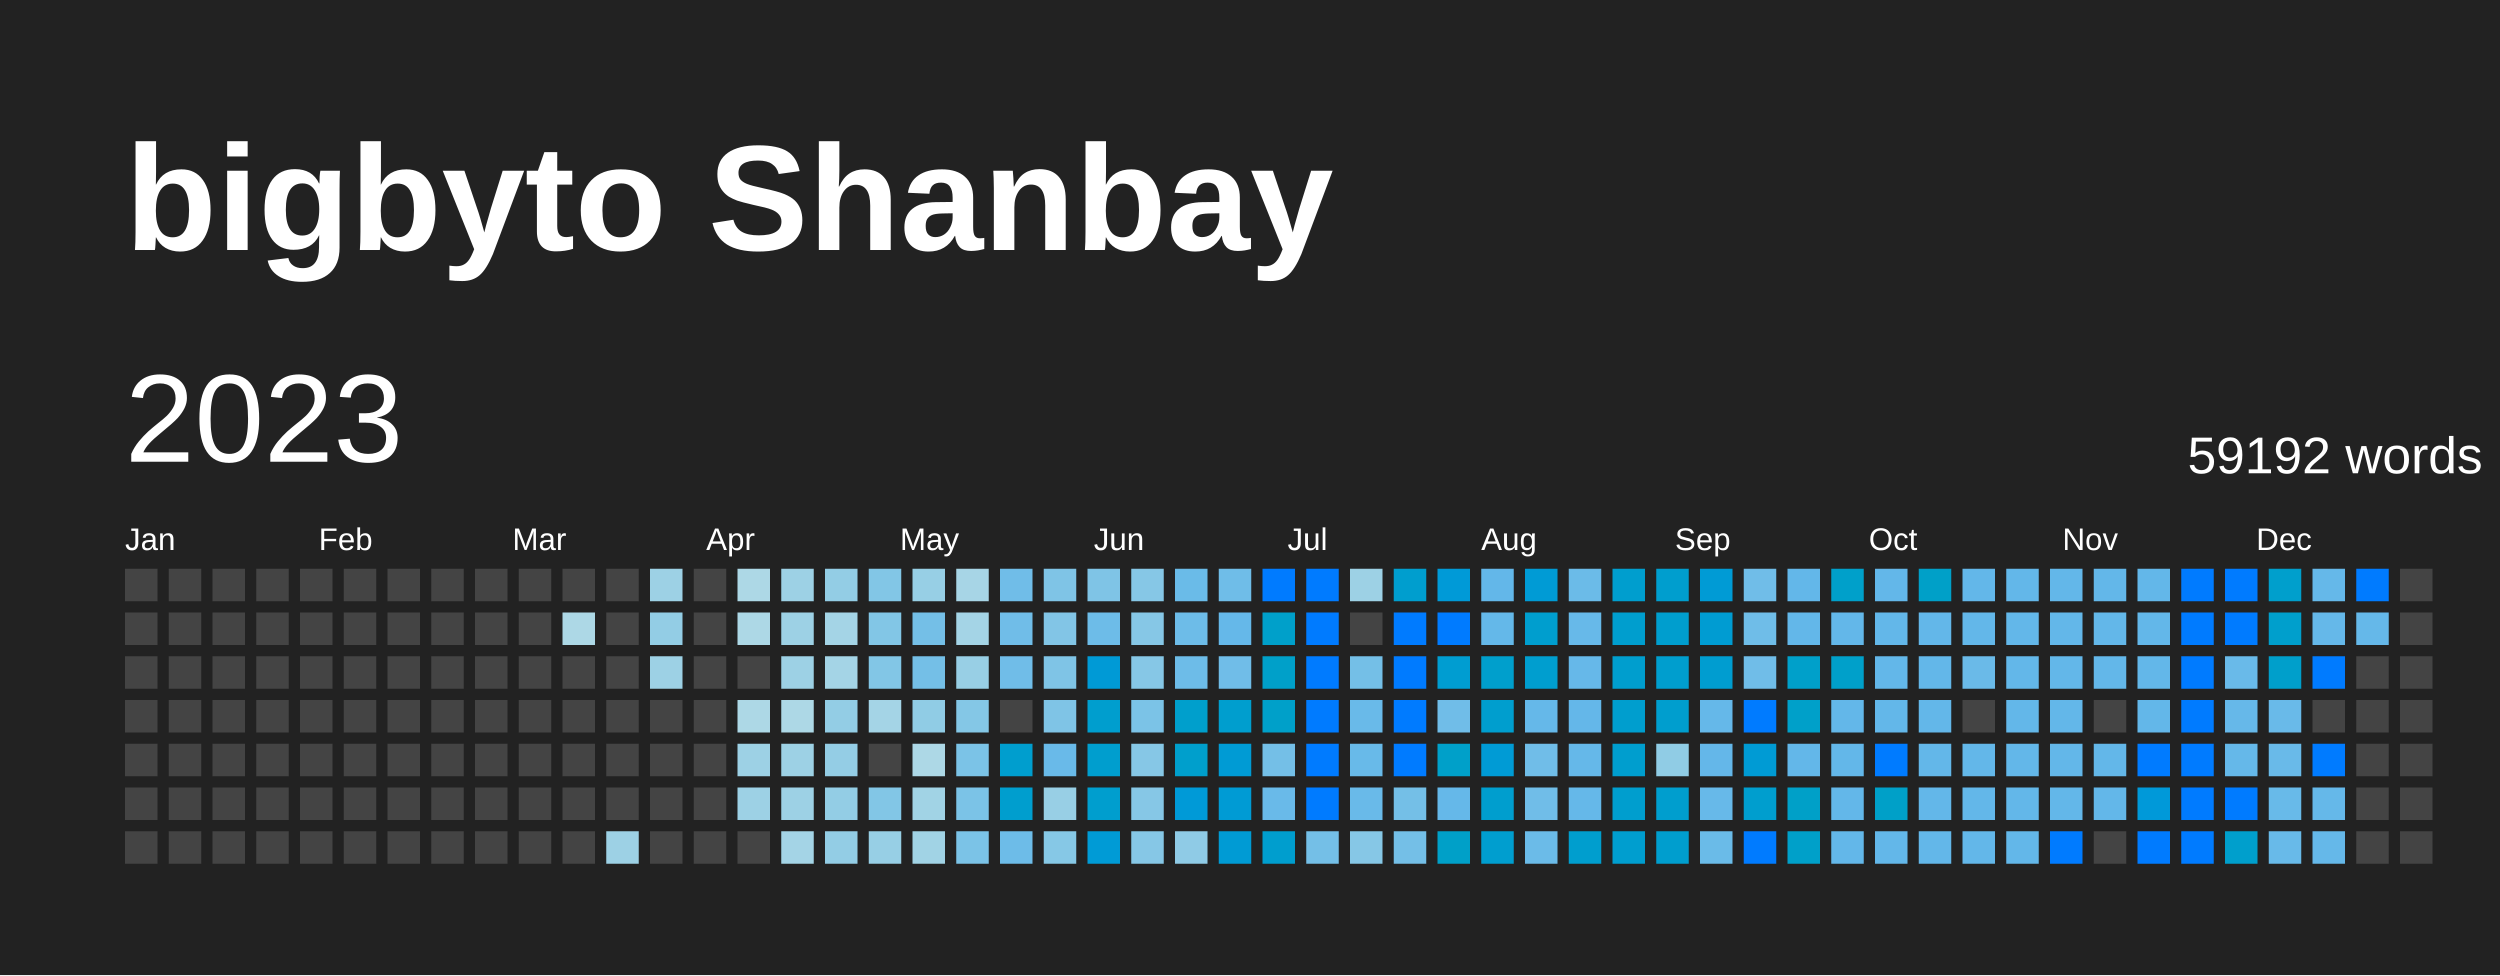
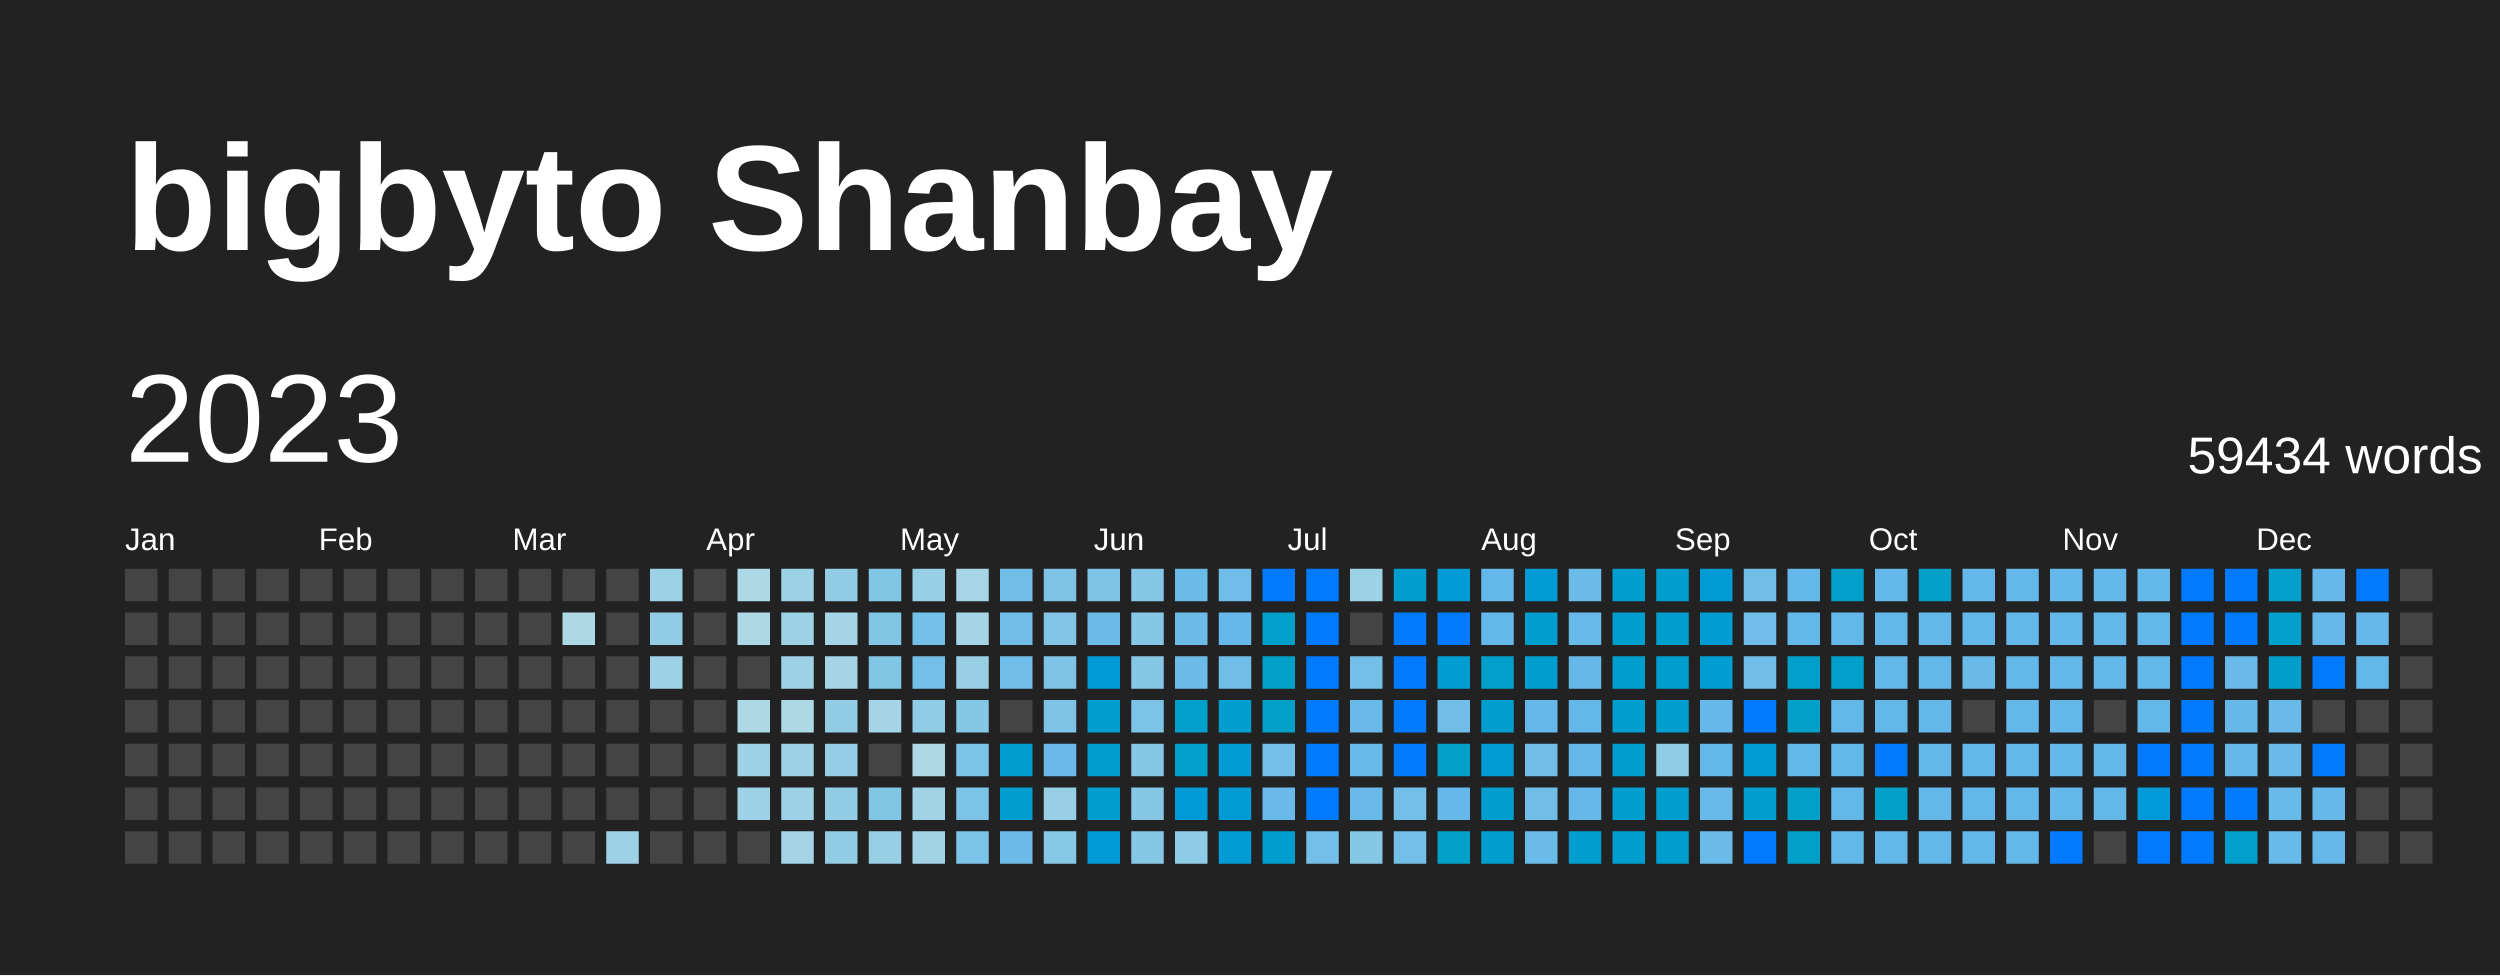
<svg xmlns="http://www.w3.org/2000/svg" baseProfile="full" height="78mm" version="1.1" viewBox="0,0,200,78" width="200mm">
  <defs />
  <rect fill="#222222" height="78" width="200" x="0" y="0" />
  <text fill="#FFFFFF" style="font-size:12px; font-family:Arial; font-weight:bold;" x="10" y="20">bigbyto Shanbay</text>
  <text dominant-baseline="hanging" fill="#FFFFFF" style="font-size:10.0px; font-family:Arial;" x="10" y="30">2023</text>
-   <text dominant-baseline="hanging" fill="#FFFFFF" style="font-size:4.125px; font-family:Arial;" x="175" y="35">59192 words</text>
+   <text dominant-baseline="hanging" fill="#FFFFFF" style="font-size:4.125px; font-family:Arial;" x="175" y="35">59434 words</text>
  <text fill="#FFFFFF" style="font-size:2.5px; font-family:Arial" x="10.0" y="44">Jan</text>
  <text fill="#FFFFFF" style="font-size:2.5px; font-family:Arial" x="25.5" y="44">Feb</text>
  <text fill="#FFFFFF" style="font-size:2.5px; font-family:Arial" x="41.0" y="44">Mar</text>
  <text fill="#FFFFFF" style="font-size:2.5px; font-family:Arial" x="56.5" y="44">Apr</text>
  <text fill="#FFFFFF" style="font-size:2.5px; font-family:Arial" x="72.0" y="44">May</text>
  <text fill="#FFFFFF" style="font-size:2.5px; font-family:Arial" x="87.5" y="44">Jun</text>
  <text fill="#FFFFFF" style="font-size:2.5px; font-family:Arial" x="103.0" y="44">Jul</text>
  <text fill="#FFFFFF" style="font-size:2.5px; font-family:Arial" x="118.5" y="44">Aug</text>
  <text fill="#FFFFFF" style="font-size:2.5px; font-family:Arial" x="134.0" y="44">Sep</text>
  <text fill="#FFFFFF" style="font-size:2.5px; font-family:Arial" x="149.5" y="44">Oct</text>
  <text fill="#FFFFFF" style="font-size:2.5px; font-family:Arial" x="165.0" y="44">Nov</text>
  <text fill="#FFFFFF" style="font-size:2.5px; font-family:Arial" x="180.5" y="44">Dec</text>
  <rect fill="#444444" height="2.6" width="2.6" x="10.0" y="45.5" />
  <rect fill="#444444" height="2.6" width="2.6" x="10.0" y="49.0" />
  <rect fill="#444444" height="2.6" width="2.6" x="10.0" y="52.5" />
  <rect fill="#444444" height="2.6" width="2.6" x="10.0" y="56.0" />
  <rect fill="#444444" height="2.6" width="2.6" x="10.0" y="59.5" />
  <rect fill="#444444" height="2.6" width="2.6" x="10.0" y="63.0" />
  <rect fill="#444444" height="2.6" width="2.6" x="10.0" y="66.5" />
  <rect fill="#444444" height="2.6" width="2.6" x="13.5" y="45.5" />
  <rect fill="#444444" height="2.6" width="2.6" x="13.5" y="49.0" />
  <rect fill="#444444" height="2.6" width="2.6" x="13.5" y="52.5" />
  <rect fill="#444444" height="2.6" width="2.6" x="13.5" y="56.0" />
  <rect fill="#444444" height="2.6" width="2.6" x="13.5" y="59.5" />
  <rect fill="#444444" height="2.6" width="2.6" x="13.5" y="63.0" />
  <rect fill="#444444" height="2.6" width="2.6" x="13.5" y="66.5" />
  <rect fill="#444444" height="2.6" width="2.6" x="17.0" y="45.5" />
  <rect fill="#444444" height="2.6" width="2.6" x="17.0" y="49.0" />
  <rect fill="#444444" height="2.6" width="2.6" x="17.0" y="52.5" />
  <rect fill="#444444" height="2.6" width="2.6" x="17.0" y="56.0" />
  <rect fill="#444444" height="2.6" width="2.6" x="17.0" y="59.5" />
  <rect fill="#444444" height="2.6" width="2.6" x="17.0" y="63.0" />
  <rect fill="#444444" height="2.6" width="2.6" x="17.0" y="66.5" />
  <rect fill="#444444" height="2.6" width="2.6" x="20.5" y="45.5" />
  <rect fill="#444444" height="2.6" width="2.6" x="20.5" y="49.0" />
  <rect fill="#444444" height="2.6" width="2.6" x="20.5" y="52.5" />
  <rect fill="#444444" height="2.6" width="2.6" x="20.5" y="56.0" />
  <rect fill="#444444" height="2.6" width="2.6" x="20.5" y="59.5" />
  <rect fill="#444444" height="2.6" width="2.6" x="20.5" y="63.0" />
  <rect fill="#444444" height="2.6" width="2.6" x="20.5" y="66.5" />
  <rect fill="#444444" height="2.6" width="2.6" x="24.0" y="45.5" />
  <rect fill="#444444" height="2.6" width="2.6" x="24.0" y="49.0" />
  <rect fill="#444444" height="2.6" width="2.6" x="24.0" y="52.5" />
  <rect fill="#444444" height="2.6" width="2.6" x="24.0" y="56.0" />
  <rect fill="#444444" height="2.6" width="2.6" x="24.0" y="59.5" />
  <rect fill="#444444" height="2.6" width="2.6" x="24.0" y="63.0" />
  <rect fill="#444444" height="2.6" width="2.6" x="24.0" y="66.5" />
  <rect fill="#444444" height="2.6" width="2.6" x="27.5" y="45.5" />
  <rect fill="#444444" height="2.6" width="2.6" x="27.5" y="49.0" />
  <rect fill="#444444" height="2.6" width="2.6" x="27.5" y="52.5" />
  <rect fill="#444444" height="2.6" width="2.6" x="27.5" y="56.0" />
  <rect fill="#444444" height="2.6" width="2.6" x="27.5" y="59.5" />
  <rect fill="#444444" height="2.6" width="2.6" x="27.5" y="63.0" />
  <rect fill="#444444" height="2.6" width="2.6" x="27.5" y="66.5" />
  <rect fill="#444444" height="2.6" width="2.6" x="31.0" y="45.5" />
  <rect fill="#444444" height="2.6" width="2.6" x="31.0" y="49.0" />
  <rect fill="#444444" height="2.6" width="2.6" x="31.0" y="52.5" />
  <rect fill="#444444" height="2.6" width="2.6" x="31.0" y="56.0" />
  <rect fill="#444444" height="2.6" width="2.6" x="31.0" y="59.5" />
  <rect fill="#444444" height="2.6" width="2.6" x="31.0" y="63.0" />
  <rect fill="#444444" height="2.6" width="2.6" x="31.0" y="66.5" />
  <rect fill="#444444" height="2.6" width="2.6" x="34.5" y="45.5" />
  <rect fill="#444444" height="2.6" width="2.6" x="34.5" y="49.0" />
  <rect fill="#444444" height="2.6" width="2.6" x="34.5" y="52.5" />
  <rect fill="#444444" height="2.6" width="2.6" x="34.5" y="56.0" />
  <rect fill="#444444" height="2.6" width="2.6" x="34.5" y="59.5" />
  <rect fill="#444444" height="2.6" width="2.6" x="34.5" y="63.0" />
  <rect fill="#444444" height="2.6" width="2.6" x="34.5" y="66.5" />
  <rect fill="#444444" height="2.6" width="2.6" x="38.0" y="45.5" />
  <rect fill="#444444" height="2.6" width="2.6" x="38.0" y="49.0" />
  <rect fill="#444444" height="2.6" width="2.6" x="38.0" y="52.5" />
  <rect fill="#444444" height="2.6" width="2.6" x="38.0" y="56.0" />
  <rect fill="#444444" height="2.6" width="2.6" x="38.0" y="59.5" />
  <rect fill="#444444" height="2.6" width="2.6" x="38.0" y="63.0" />
  <rect fill="#444444" height="2.6" width="2.6" x="38.0" y="66.5" />
  <rect fill="#444444" height="2.6" width="2.6" x="41.5" y="45.5" />
  <rect fill="#444444" height="2.6" width="2.6" x="41.5" y="49.0" />
  <rect fill="#444444" height="2.6" width="2.6" x="41.5" y="52.5" />
  <rect fill="#444444" height="2.6" width="2.6" x="41.5" y="56.0" />
  <rect fill="#444444" height="2.6" width="2.6" x="41.5" y="59.5" />
  <rect fill="#444444" height="2.6" width="2.6" x="41.5" y="63.0" />
  <rect fill="#444444" height="2.6" width="2.6" x="41.5" y="66.5" />
  <rect fill="#444444" height="2.6" width="2.6" x="45.0" y="45.5" />
  <rect fill="#add8e6" height="2.6" width="2.6" x="45.0" y="49.0" />
  <rect fill="#444444" height="2.6" width="2.6" x="45.0" y="52.5" />
  <rect fill="#444444" height="2.6" width="2.6" x="45.0" y="56.0" />
  <rect fill="#444444" height="2.6" width="2.6" x="45.0" y="59.5" />
  <rect fill="#444444" height="2.6" width="2.6" x="45.0" y="63.0" />
  <rect fill="#444444" height="2.6" width="2.6" x="45.0" y="66.5" />
  <rect fill="#444444" height="2.6" width="2.6" x="48.5" y="45.5" />
  <rect fill="#444444" height="2.6" width="2.6" x="48.5" y="49.0" />
  <rect fill="#444444" height="2.6" width="2.6" x="48.5" y="52.5" />
  <rect fill="#444444" height="2.6" width="2.6" x="48.5" y="56.0" />
  <rect fill="#444444" height="2.6" width="2.6" x="48.5" y="59.5" />
  <rect fill="#444444" height="2.6" width="2.6" x="48.5" y="63.0" />
  <rect fill="#9dd1e5" height="2.6" width="2.6" x="48.5" y="66.5" />
  <rect fill="#9dd1e5" height="2.6" width="2.6" x="52.0" y="45.5" />
  <rect fill="#93cde5" height="2.6" width="2.6" x="52.0" y="49.0" />
  <rect fill="#9dd1e5" height="2.6" width="2.6" x="52.0" y="52.5" />
  <rect fill="#444444" height="2.6" width="2.6" x="52.0" y="56.0" />
  <rect fill="#444444" height="2.6" width="2.6" x="52.0" y="59.5" />
  <rect fill="#444444" height="2.6" width="2.6" x="52.0" y="63.0" />
  <rect fill="#444444" height="2.6" width="2.6" x="52.0" y="66.5" />
  <rect fill="#444444" height="2.6" width="2.6" x="55.5" y="45.5" />
  <rect fill="#444444" height="2.6" width="2.6" x="55.5" y="49.0" />
  <rect fill="#444444" height="2.6" width="2.6" x="55.5" y="52.5" />
  <rect fill="#444444" height="2.6" width="2.6" x="55.5" y="56.0" />
  <rect fill="#444444" height="2.6" width="2.6" x="55.5" y="59.5" />
  <rect fill="#444444" height="2.6" width="2.6" x="55.5" y="63.0" />
  <rect fill="#444444" height="2.6" width="2.6" x="55.5" y="66.5" />
  <rect fill="#add8e6" height="2.6" width="2.6" x="59.0" y="45.5" />
  <rect fill="#add8e6" height="2.6" width="2.6" x="59.0" y="49.0" />
  <rect fill="#444444" height="2.6" width="2.6" x="59.0" y="52.5" />
  <rect fill="#add8e6" height="2.6" width="2.6" x="59.0" y="56.0" />
  <rect fill="#9dd1e5" height="2.6" width="2.6" x="59.0" y="59.5" />
  <rect fill="#9dd1e5" height="2.6" width="2.6" x="59.0" y="63.0" />
  <rect fill="#444444" height="2.6" width="2.6" x="59.0" y="66.5" />
  <rect fill="#9dd1e5" height="2.6" width="2.6" x="62.5" y="45.5" />
  <rect fill="#9dd1e5" height="2.6" width="2.6" x="62.5" y="49.0" />
  <rect fill="#9dd1e5" height="2.6" width="2.6" x="62.5" y="52.5" />
  <rect fill="#add8e6" height="2.6" width="2.6" x="62.5" y="56.0" />
  <rect fill="#9dd1e5" height="2.6" width="2.6" x="62.5" y="59.5" />
  <rect fill="#9dd1e5" height="2.6" width="2.6" x="62.5" y="63.0" />
  <rect fill="#a4d4e6" height="2.6" width="2.6" x="62.5" y="66.5" />
  <rect fill="#93cde5" height="2.6" width="2.6" x="66.0" y="45.5" />
  <rect fill="#a4d4e6" height="2.6" width="2.6" x="66.0" y="49.0" />
  <rect fill="#a4d4e6" height="2.6" width="2.6" x="66.0" y="52.5" />
  <rect fill="#93cde5" height="2.6" width="2.6" x="66.0" y="56.0" />
  <rect fill="#94cde5" height="2.6" width="2.6" x="66.0" y="59.5" />
  <rect fill="#93cde5" height="2.6" width="2.6" x="66.0" y="63.0" />
  <rect fill="#93cde5" height="2.6" width="2.6" x="66.0" y="66.5" />
  <rect fill="#82c6e6" height="2.6" width="2.6" x="69.5" y="45.5" />
  <rect fill="#82c6e6" height="2.6" width="2.6" x="69.5" y="49.0" />
  <rect fill="#82c6e6" height="2.6" width="2.6" x="69.5" y="52.5" />
  <rect fill="#a4d4e6" height="2.6" width="2.6" x="69.5" y="56.0" />
  <rect fill="#444444" height="2.6" width="2.6" x="69.5" y="59.5" />
  <rect fill="#82c6e6" height="2.6" width="2.6" x="69.5" y="63.0" />
  <rect fill="#97cfe5" height="2.6" width="2.6" x="69.5" y="66.5" />
  <rect fill="#97cfe5" height="2.6" width="2.6" x="73.0" y="45.5" />
  <rect fill="#74bfe7" height="2.6" width="2.6" x="73.0" y="49.0" />
  <rect fill="#74bfe7" height="2.6" width="2.6" x="73.0" y="52.5" />
  <rect fill="#90cce5" height="2.6" width="2.6" x="73.0" y="56.0" />
  <rect fill="#add8e6" height="2.6" width="2.6" x="73.0" y="59.5" />
  <rect fill="#a1d3e5" height="2.6" width="2.6" x="73.0" y="63.0" />
  <rect fill="#a1d3e5" height="2.6" width="2.6" x="73.0" y="66.5" />
  <rect fill="#a7d5e6" height="2.6" width="2.6" x="76.5" y="45.5" />
  <rect fill="#a4d4e6" height="2.6" width="2.6" x="76.5" y="49.0" />
  <rect fill="#98cfe5" height="2.6" width="2.6" x="76.5" y="52.5" />
  <rect fill="#84c7e6" height="2.6" width="2.6" x="76.5" y="56.0" />
  <rect fill="#7bc3e7" height="2.6" width="2.6" x="76.5" y="59.5" />
  <rect fill="#7bc3e7" height="2.6" width="2.6" x="76.5" y="63.0" />
  <rect fill="#7bc3e7" height="2.6" width="2.6" x="76.5" y="66.5" />
  <rect fill="#70bde8" height="2.6" width="2.6" x="80.0" y="45.5" />
  <rect fill="#70bde8" height="2.6" width="2.6" x="80.0" y="49.0" />
  <rect fill="#70bde8" height="2.6" width="2.6" x="80.0" y="52.5" />
  <rect fill="#444444" height="2.6" width="2.6" x="80.0" y="56.0" />
  <rect fill="#009ece" height="2.6" width="2.6" x="80.0" y="59.5" />
  <rect fill="#009ece" height="2.6" width="2.6" x="80.0" y="63.0" />
  <rect fill="#6dbce8" height="2.6" width="2.6" x="80.0" y="66.5" />
  <rect fill="#7fc4e6" height="2.6" width="2.6" x="83.5" y="45.5" />
  <rect fill="#82c5e6" height="2.6" width="2.6" x="83.5" y="49.0" />
  <rect fill="#7fc4e6" height="2.6" width="2.6" x="83.5" y="52.5" />
  <rect fill="#7fc4e6" height="2.6" width="2.6" x="83.5" y="56.0" />
  <rect fill="#69bae9" height="2.6" width="2.6" x="83.5" y="59.5" />
  <rect fill="#98cfe5" height="2.6" width="2.6" x="83.5" y="63.0" />
  <rect fill="#86c8e6" height="2.6" width="2.6" x="83.5" y="66.5" />
  <rect fill="#7fc4e6" height="2.6" width="2.6" x="87.0" y="45.5" />
  <rect fill="#6dbce8" height="2.6" width="2.6" x="87.0" y="49.0" />
  <rect fill="#009ad6" height="2.6" width="2.6" x="87.0" y="52.5" />
  <rect fill="#009ece" height="2.6" width="2.6" x="87.0" y="56.0" />
  <rect fill="#009ece" height="2.6" width="2.6" x="87.0" y="59.5" />
  <rect fill="#009ece" height="2.6" width="2.6" x="87.0" y="63.0" />
  <rect fill="#009bd6" height="2.6" width="2.6" x="87.0" y="66.5" />
  <rect fill="#86c7e6" height="2.6" width="2.6" x="90.5" y="45.5" />
  <rect fill="#86c7e6" height="2.6" width="2.6" x="90.5" y="49.0" />
  <rect fill="#86c7e6" height="2.6" width="2.6" x="90.5" y="52.5" />
  <rect fill="#7bc3e7" height="2.6" width="2.6" x="90.5" y="56.0" />
  <rect fill="#86c7e6" height="2.6" width="2.6" x="90.5" y="59.5" />
  <rect fill="#86c7e6" height="2.6" width="2.6" x="90.5" y="63.0" />
  <rect fill="#86c7e6" height="2.6" width="2.6" x="90.5" y="66.5" />
  <rect fill="#6abbe8" height="2.6" width="2.6" x="94.0" y="45.5" />
  <rect fill="#6dbce8" height="2.6" width="2.6" x="94.0" y="49.0" />
  <rect fill="#6dbce8" height="2.6" width="2.6" x="94.0" y="52.5" />
  <rect fill="#009fcc" height="2.6" width="2.6" x="94.0" y="56.0" />
  <rect fill="#009fcc" height="2.6" width="2.6" x="94.0" y="59.5" />
  <rect fill="#009ad7" height="2.6" width="2.6" x="94.0" y="63.0" />
  <rect fill="#8fcbe6" height="2.6" width="2.6" x="94.0" y="66.5" />
  <rect fill="#6fbde8" height="2.6" width="2.6" x="97.5" y="45.5" />
  <rect fill="#65b8e9" height="2.6" width="2.6" x="97.5" y="49.0" />
  <rect fill="#70bde8" height="2.6" width="2.6" x="97.5" y="52.5" />
  <rect fill="#009ece" height="2.6" width="2.6" x="97.5" y="56.0" />
  <rect fill="#009bd4" height="2.6" width="2.6" x="97.5" y="59.5" />
  <rect fill="#009bd4" height="2.6" width="2.6" x="97.5" y="63.0" />
  <rect fill="#009bd4" height="2.6" width="2.6" x="97.5" y="66.5" />
  <rect fill="#007BFF" height="2.6" width="2.6" x="101.0" y="45.5" />
  <rect fill="#00a0ca" height="2.6" width="2.6" x="101.0" y="49.0" />
  <rect fill="#00a0c9" height="2.6" width="2.6" x="101.0" y="52.5" />
  <rect fill="#00a0c9" height="2.6" width="2.6" x="101.0" y="56.0" />
  <rect fill="#74bfe7" height="2.6" width="2.6" x="101.0" y="59.5" />
  <rect fill="#69bae9" height="2.6" width="2.6" x="101.0" y="63.0" />
  <rect fill="#009ece" height="2.6" width="2.6" x="101.0" y="66.5" />
  <rect fill="#007BFF" height="2.6" width="2.6" x="104.5" y="45.5" />
  <rect fill="#007BFF" height="2.6" width="2.6" x="104.5" y="49.0" />
  <rect fill="#007BFF" height="2.6" width="2.6" x="104.5" y="52.5" />
  <rect fill="#007BFF" height="2.6" width="2.6" x="104.5" y="56.0" />
  <rect fill="#007BFF" height="2.6" width="2.6" x="104.5" y="59.5" />
  <rect fill="#007BFF" height="2.6" width="2.6" x="104.5" y="63.0" />
  <rect fill="#74bfe7" height="2.6" width="2.6" x="104.5" y="66.5" />
  <rect fill="#9dd1e5" height="2.6" width="2.6" x="108.0" y="45.5" />
  <rect fill="#444444" height="2.6" width="2.6" x="108.0" y="49.0" />
  <rect fill="#74bfe7" height="2.6" width="2.6" x="108.0" y="52.5" />
  <rect fill="#69bae9" height="2.6" width="2.6" x="108.0" y="56.0" />
  <rect fill="#68bae9" height="2.6" width="2.6" x="108.0" y="59.5" />
  <rect fill="#69bae9" height="2.6" width="2.6" x="108.0" y="63.0" />
  <rect fill="#86c7e6" height="2.6" width="2.6" x="108.0" y="66.5" />
  <rect fill="#009ece" height="2.6" width="2.6" x="111.5" y="45.5" />
  <rect fill="#007BFF" height="2.6" width="2.6" x="111.5" y="49.0" />
  <rect fill="#007BFF" height="2.6" width="2.6" x="111.5" y="52.5" />
  <rect fill="#007BFF" height="2.6" width="2.6" x="111.5" y="56.0" />
  <rect fill="#007BFF" height="2.6" width="2.6" x="111.5" y="59.5" />
  <rect fill="#74bfe7" height="2.6" width="2.6" x="111.5" y="63.0" />
  <rect fill="#74bfe7" height="2.6" width="2.6" x="111.5" y="66.5" />
  <rect fill="#009ad7" height="2.6" width="2.6" x="115.0" y="45.5" />
  <rect fill="#007BFF" height="2.6" width="2.6" x="115.0" y="49.0" />
  <rect fill="#009dd1" height="2.6" width="2.6" x="115.0" y="52.5" />
  <rect fill="#70bde8" height="2.6" width="2.6" x="115.0" y="56.0" />
  <rect fill="#00a0c9" height="2.6" width="2.6" x="115.0" y="59.5" />
  <rect fill="#65b8e9" height="2.6" width="2.6" x="115.0" y="63.0" />
  <rect fill="#00a0c8" height="2.6" width="2.6" x="115.0" y="66.5" />
  <rect fill="#63b7e9" height="2.6" width="2.6" x="118.5" y="45.5" />
  <rect fill="#64b8e9" height="2.6" width="2.6" x="118.5" y="49.0" />
  <rect fill="#009fcc" height="2.6" width="2.6" x="118.5" y="52.5" />
  <rect fill="#009ece" height="2.6" width="2.6" x="118.5" y="56.0" />
  <rect fill="#009bd5" height="2.6" width="2.6" x="118.5" y="59.5" />
  <rect fill="#009ece" height="2.6" width="2.6" x="118.5" y="63.0" />
  <rect fill="#009ecf" height="2.6" width="2.6" x="118.5" y="66.5" />
  <rect fill="#009bd5" height="2.6" width="2.6" x="122.0" y="45.5" />
  <rect fill="#009ece" height="2.6" width="2.6" x="122.0" y="49.0" />
  <rect fill="#009ecf" height="2.6" width="2.6" x="122.0" y="52.5" />
  <rect fill="#65b8e9" height="2.6" width="2.6" x="122.0" y="56.0" />
  <rect fill="#70bde8" height="2.6" width="2.6" x="122.0" y="59.5" />
  <rect fill="#70bde8" height="2.6" width="2.6" x="122.0" y="63.0" />
  <rect fill="#6bbbe8" height="2.6" width="2.6" x="122.0" y="66.5" />
  <rect fill="#6bbbe8" height="2.6" width="2.6" x="125.5" y="45.5" />
  <rect fill="#67b9e9" height="2.6" width="2.6" x="125.5" y="49.0" />
  <rect fill="#66b8e9" height="2.6" width="2.6" x="125.5" y="52.5" />
  <rect fill="#64b7e9" height="2.6" width="2.6" x="125.5" y="56.0" />
  <rect fill="#65b8e9" height="2.6" width="2.6" x="125.5" y="59.5" />
  <rect fill="#65b8e9" height="2.6" width="2.6" x="125.5" y="63.0" />
  <rect fill="#009ece" height="2.6" width="2.6" x="125.5" y="66.5" />
  <rect fill="#009ece" height="2.6" width="2.6" x="129.0" y="45.5" />
  <rect fill="#009ece" height="2.6" width="2.6" x="129.0" y="49.0" />
  <rect fill="#009ece" height="2.6" width="2.6" x="129.0" y="52.5" />
  <rect fill="#009ece" height="2.6" width="2.6" x="129.0" y="56.0" />
  <rect fill="#009ece" height="2.6" width="2.6" x="129.0" y="59.5" />
  <rect fill="#009ece" height="2.6" width="2.6" x="129.0" y="63.0" />
  <rect fill="#009ecf" height="2.6" width="2.6" x="129.0" y="66.5" />
  <rect fill="#009ece" height="2.6" width="2.6" x="132.5" y="45.5" />
  <rect fill="#009ece" height="2.6" width="2.6" x="132.5" y="49.0" />
  <rect fill="#009ece" height="2.6" width="2.6" x="132.5" y="52.5" />
  <rect fill="#009ece" height="2.6" width="2.6" x="132.5" y="56.0" />
  <rect fill="#90cce5" height="2.6" width="2.6" x="132.5" y="59.5" />
  <rect fill="#009ece" height="2.6" width="2.6" x="132.5" y="63.0" />
  <rect fill="#009ece" height="2.6" width="2.6" x="132.5" y="66.5" />
  <rect fill="#009bd5" height="2.6" width="2.6" x="136.0" y="45.5" />
  <rect fill="#009cd2" height="2.6" width="2.6" x="136.0" y="49.0" />
  <rect fill="#009dd0" height="2.6" width="2.6" x="136.0" y="52.5" />
  <rect fill="#65b8e9" height="2.6" width="2.6" x="136.0" y="56.0" />
  <rect fill="#64b7e9" height="2.6" width="2.6" x="136.0" y="59.5" />
  <rect fill="#67b9e9" height="2.6" width="2.6" x="136.0" y="63.0" />
  <rect fill="#6abbe8" height="2.6" width="2.6" x="136.0" y="66.5" />
  <rect fill="#70bde8" height="2.6" width="2.6" x="139.5" y="45.5" />
  <rect fill="#6fbde8" height="2.6" width="2.6" x="139.5" y="49.0" />
  <rect fill="#70bde8" height="2.6" width="2.6" x="139.5" y="52.5" />
  <rect fill="#007BFF" height="2.6" width="2.6" x="139.5" y="56.0" />
  <rect fill="#009bd4" height="2.6" width="2.6" x="139.5" y="59.5" />
  <rect fill="#009ece" height="2.6" width="2.6" x="139.5" y="63.0" />
  <rect fill="#007BFF" height="2.6" width="2.6" x="139.5" y="66.5" />
  <rect fill="#63b7e9" height="2.6" width="2.6" x="143.0" y="45.5" />
  <rect fill="#63b7e9" height="2.6" width="2.6" x="143.0" y="49.0" />
  <rect fill="#00a0ca" height="2.6" width="2.6" x="143.0" y="52.5" />
  <rect fill="#00a0c9" height="2.6" width="2.6" x="143.0" y="56.0" />
  <rect fill="#63b7e9" height="2.6" width="2.6" x="143.0" y="59.5" />
  <rect fill="#00a0c8" height="2.6" width="2.6" x="143.0" y="63.0" />
  <rect fill="#00a0c9" height="2.6" width="2.6" x="143.0" y="66.5" />
  <rect fill="#00a0ca" height="2.6" width="2.6" x="146.5" y="45.5" />
  <rect fill="#63b7e9" height="2.6" width="2.6" x="146.5" y="49.0" />
  <rect fill="#00a0ca" height="2.6" width="2.6" x="146.5" y="52.5" />
  <rect fill="#63b7e9" height="2.6" width="2.6" x="146.5" y="56.0" />
  <rect fill="#63b7e9" height="2.6" width="2.6" x="146.5" y="59.5" />
  <rect fill="#63b7e9" height="2.6" width="2.6" x="146.5" y="63.0" />
  <rect fill="#63b7e9" height="2.6" width="2.6" x="146.5" y="66.5" />
  <rect fill="#63b7e9" height="2.6" width="2.6" x="150.0" y="45.5" />
  <rect fill="#63b7e9" height="2.6" width="2.6" x="150.0" y="49.0" />
  <rect fill="#63b7e9" height="2.6" width="2.6" x="150.0" y="52.5" />
  <rect fill="#63b7e9" height="2.6" width="2.6" x="150.0" y="56.0" />
  <rect fill="#007BFF" height="2.6" width="2.6" x="150.0" y="59.5" />
  <rect fill="#00a0c8" height="2.6" width="2.6" x="150.0" y="63.0" />
  <rect fill="#63b7e9" height="2.6" width="2.6" x="150.0" y="66.5" />
  <rect fill="#00a0c8" height="2.6" width="2.6" x="153.5" y="45.5" />
  <rect fill="#63b7e9" height="2.6" width="2.6" x="153.5" y="49.0" />
  <rect fill="#63b7e9" height="2.6" width="2.6" x="153.5" y="52.5" />
  <rect fill="#63b7e9" height="2.6" width="2.6" x="153.5" y="56.0" />
  <rect fill="#63b7e9" height="2.6" width="2.6" x="153.5" y="59.5" />
  <rect fill="#63b7e9" height="2.6" width="2.6" x="153.5" y="63.0" />
  <rect fill="#63b7e9" height="2.6" width="2.6" x="153.5" y="66.5" />
  <rect fill="#63b7e9" height="2.6" width="2.6" x="157.0" y="45.5" />
  <rect fill="#63b7e9" height="2.6" width="2.6" x="157.0" y="49.0" />
  <rect fill="#6abae8" height="2.6" width="2.6" x="157.0" y="52.5" />
  <rect fill="#444444" height="2.6" width="2.6" x="157.0" y="56.0" />
  <rect fill="#63b7e9" height="2.6" width="2.6" x="157.0" y="59.5" />
  <rect fill="#63b7e9" height="2.6" width="2.6" x="157.0" y="63.0" />
  <rect fill="#63b7e9" height="2.6" width="2.6" x="157.0" y="66.5" />
  <rect fill="#63b7e9" height="2.6" width="2.6" x="160.5" y="45.5" />
  <rect fill="#63b7e9" height="2.6" width="2.6" x="160.5" y="49.0" />
  <rect fill="#63b7e9" height="2.6" width="2.6" x="160.5" y="52.5" />
  <rect fill="#63b7e9" height="2.6" width="2.6" x="160.5" y="56.0" />
  <rect fill="#63b7e9" height="2.6" width="2.6" x="160.5" y="59.5" />
  <rect fill="#63b7e9" height="2.6" width="2.6" x="160.5" y="63.0" />
  <rect fill="#63b7e9" height="2.6" width="2.6" x="160.5" y="66.5" />
  <rect fill="#63b7e9" height="2.6" width="2.6" x="164.0" y="45.5" />
  <rect fill="#63b7e9" height="2.6" width="2.6" x="164.0" y="49.0" />
  <rect fill="#63b7e9" height="2.6" width="2.6" x="164.0" y="52.5" />
  <rect fill="#63b7e9" height="2.6" width="2.6" x="164.0" y="56.0" />
  <rect fill="#63b7e9" height="2.6" width="2.6" x="164.0" y="59.5" />
  <rect fill="#63b7e9" height="2.6" width="2.6" x="164.0" y="63.0" />
  <rect fill="#007BFF" height="2.6" width="2.6" x="164.0" y="66.5" />
  <rect fill="#63b7e9" height="2.6" width="2.6" x="167.5" y="45.5" />
  <rect fill="#63b7e9" height="2.6" width="2.6" x="167.5" y="49.0" />
  <rect fill="#63b7e9" height="2.6" width="2.6" x="167.5" y="52.5" />
  <rect fill="#444444" height="2.6" width="2.6" x="167.5" y="56.0" />
  <rect fill="#63b7e9" height="2.6" width="2.6" x="167.5" y="59.5" />
  <rect fill="#63b7e9" height="2.6" width="2.6" x="167.5" y="63.0" />
  <rect fill="#444444" height="2.6" width="2.6" x="167.5" y="66.5" />
  <rect fill="#63b7e9" height="2.6" width="2.6" x="171.0" y="45.5" />
  <rect fill="#63b7e9" height="2.6" width="2.6" x="171.0" y="49.0" />
  <rect fill="#63b7e9" height="2.6" width="2.6" x="171.0" y="52.5" />
  <rect fill="#63b7e9" height="2.6" width="2.6" x="171.0" y="56.0" />
  <rect fill="#007BFF" height="2.6" width="2.6" x="171.0" y="59.5" />
  <rect fill="#0099d9" height="2.6" width="2.6" x="171.0" y="63.0" />
  <rect fill="#007BFF" height="2.6" width="2.6" x="171.0" y="66.5" />
  <rect fill="#007BFF" height="2.6" width="2.6" x="174.5" y="45.5" />
  <rect fill="#007BFF" height="2.6" width="2.6" x="174.5" y="49.0" />
  <rect fill="#007BFF" height="2.6" width="2.6" x="174.5" y="52.5" />
  <rect fill="#007BFF" height="2.6" width="2.6" x="174.5" y="56.0" />
  <rect fill="#007BFF" height="2.6" width="2.6" x="174.5" y="59.5" />
  <rect fill="#007BFF" height="2.6" width="2.6" x="174.5" y="63.0" />
  <rect fill="#007BFF" height="2.6" width="2.6" x="174.5" y="66.5" />
  <rect fill="#007BFF" height="2.6" width="2.6" x="178.0" y="45.5" />
  <rect fill="#007BFF" height="2.6" width="2.6" x="178.0" y="49.0" />
  <rect fill="#69bae9" height="2.6" width="2.6" x="178.0" y="52.5" />
  <rect fill="#66b8e9" height="2.6" width="2.6" x="178.0" y="56.0" />
  <rect fill="#65b8e9" height="2.6" width="2.6" x="178.0" y="59.5" />
  <rect fill="#007BFF" height="2.6" width="2.6" x="178.0" y="63.0" />
  <rect fill="#009fcc" height="2.6" width="2.6" x="178.0" y="66.5" />
  <rect fill="#009fcc" height="2.6" width="2.6" x="181.5" y="45.5" />
  <rect fill="#009fcc" height="2.6" width="2.6" x="181.5" y="49.0" />
  <rect fill="#009fcb" height="2.6" width="2.6" x="181.5" y="52.5" />
  <rect fill="#69bae9" height="2.6" width="2.6" x="181.5" y="56.0" />
  <rect fill="#69bae9" height="2.6" width="2.6" x="181.5" y="59.5" />
  <rect fill="#68bae9" height="2.6" width="2.6" x="181.5" y="63.0" />
  <rect fill="#68bae9" height="2.6" width="2.6" x="181.5" y="66.5" />
  <rect fill="#65b8e9" height="2.6" width="2.6" x="185.0" y="45.5" />
  <rect fill="#65b8e9" height="2.6" width="2.6" x="185.0" y="49.0" />
  <rect fill="#007BFF" height="2.6" width="2.6" x="185.0" y="52.5" />
  <rect fill="#444444" height="2.6" width="2.6" x="185.0" y="56.0" />
  <rect fill="#007BFF" height="2.6" width="2.6" x="185.0" y="59.5" />
  <rect fill="#65b8e9" height="2.6" width="2.6" x="185.0" y="63.0" />
  <rect fill="#65b8e9" height="2.6" width="2.6" x="185.0" y="66.5" />
  <rect fill="#007BFF" height="2.6" width="2.6" x="188.5" y="45.5" />
  <rect fill="#65b8e9" height="2.6" width="2.6" x="188.5" y="49.0" />
-   <rect fill="#444444" height="2.6" width="2.6" x="188.5" y="52.5" />
+   <rect fill="#64b8e9" height="2.6" width="2.6" x="188.5" y="52.5" />
  <rect fill="#444444" height="2.6" width="2.6" x="188.5" y="56.0" />
  <rect fill="#444444" height="2.6" width="2.6" x="188.5" y="59.5" />
  <rect fill="#444444" height="2.6" width="2.6" x="188.5" y="63.0" />
  <rect fill="#444444" height="2.6" width="2.6" x="188.5" y="66.5" />
  <rect fill="#444444" height="2.6" width="2.6" x="192.0" y="45.5" />
  <rect fill="#444444" height="2.6" width="2.6" x="192.0" y="49.0" />
  <rect fill="#444444" height="2.6" width="2.6" x="192.0" y="52.5" />
  <rect fill="#444444" height="2.6" width="2.6" x="192.0" y="56.0" />
  <rect fill="#444444" height="2.6" width="2.6" x="192.0" y="59.5" />
  <rect fill="#444444" height="2.6" width="2.6" x="192.0" y="63.0" />
  <rect fill="#444444" height="2.6" width="2.6" x="192.0" y="66.5" />
</svg>
